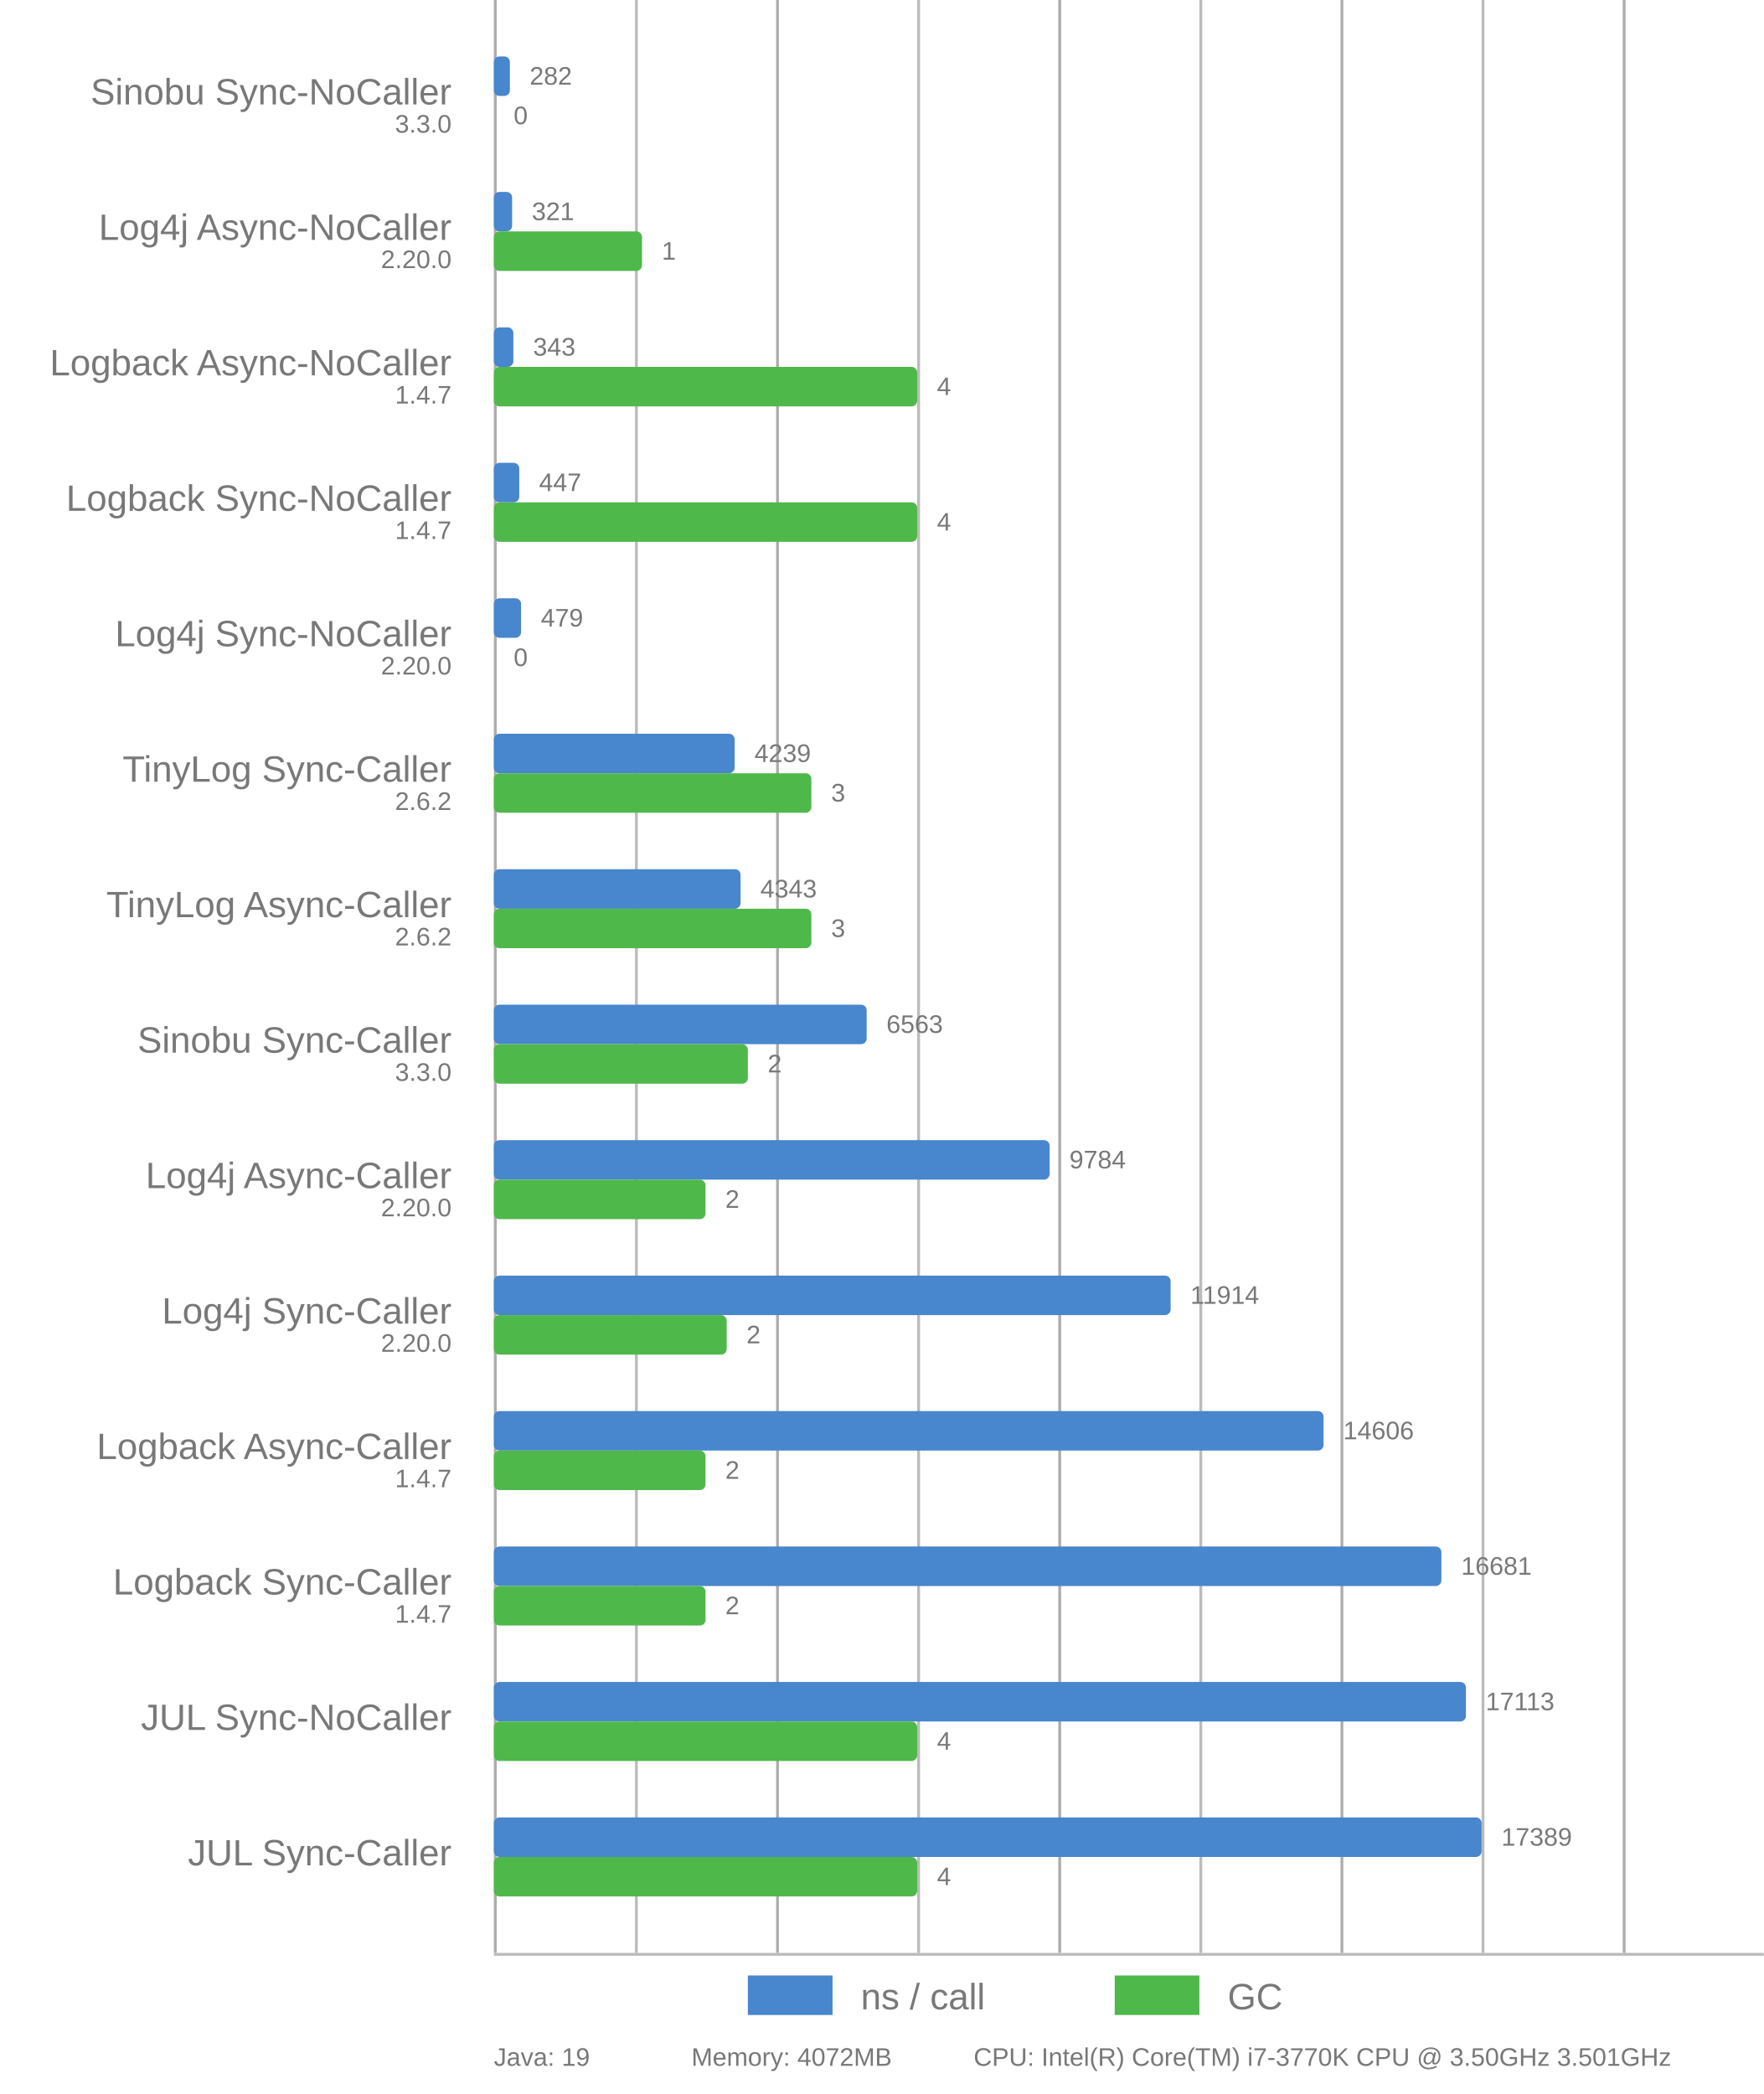
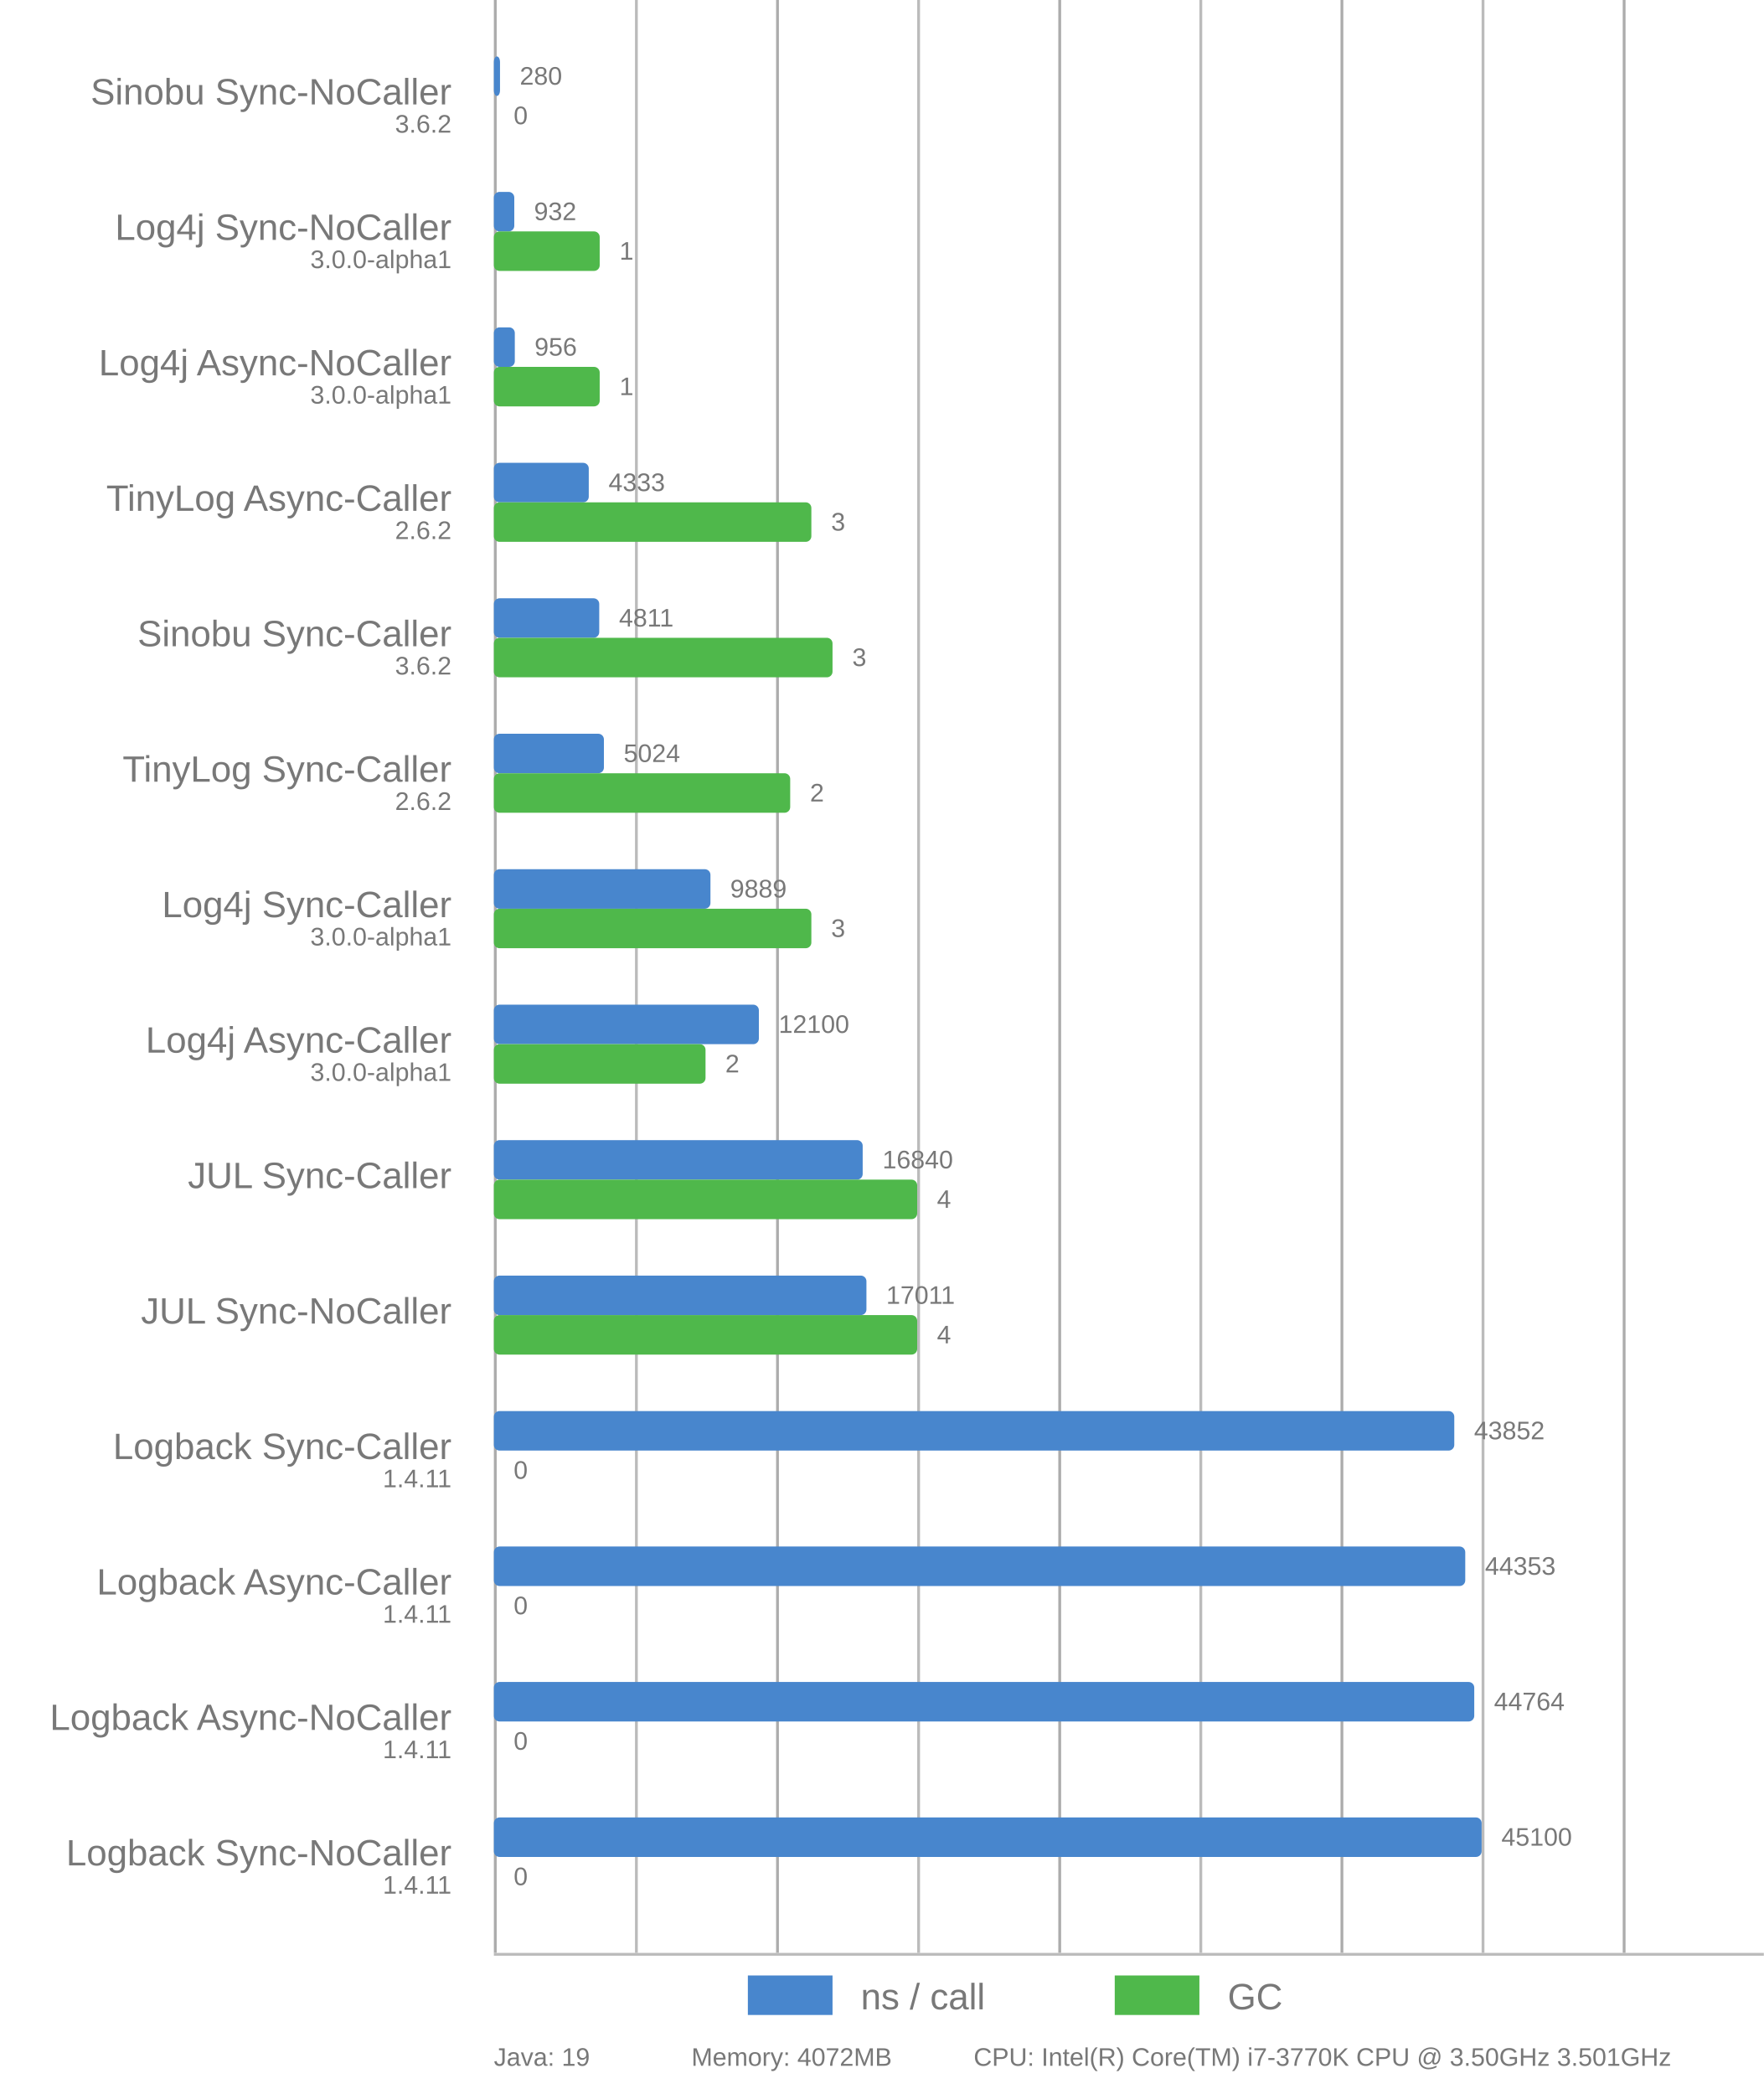
<svg xmlns="http://www.w3.org/2000/svg" viewBox="0 0 625 742">
  <style>
      text {
          font-family: Arial;
          font-size: 13px;
          fill: #787878;
      }

      .desc {
          font-size: 9px;
      }

      .vline {
          fill: #acacac;
          stroke: none;
          stroke-width: 0;
      }

      .subline {
          fill: #bbb;
          stroke: none;
          stroke-width: 0;
      }

      .call {
          fill: #4886CD;
          stroke-linejoin: round;
          height: 14px;
      }

      .gc {
          fill: #4FB84B;
          stroke-linejoin: round;
          height: 14px;
      }
  </style>
  <g>
    <rect x="175" y="0" width="1" height="692" class="vline" />
    <rect x="275" y="0" width="1" height="692" class="vline" />
    <rect x="375" y="0" width="1" height="692" class="vline" />
    <rect x="475" y="0" width="1" height="692" class="vline" />
    <rect x="575" y="0" width="1" height="692" class="vline" />
    <rect x="225" y="0" width="1" height="692" class="subline" />
    <rect x="325" y="0" width="1" height="692" class="subline" />
    <rect x="425" y="0" width="1" height="692" class="subline" />
    <rect x="525" y="0" width="1" height="692" class="subline" />
    <rect x="175" y="692" width="450" height="1" class="subline" />
    <rect x="265" y="700" width="30" class="call" />
    <text x="305" y="712">ns / call</text>
    <rect x="395" y="700" width="30" class="gc" />
    <text x="435" y="712">GC</text>
  </g>
-   <rect x="175" y="20" width="5.676" rx="2" ry="2" class="call" />
+   <rect x="175" y="20" width="2.173" rx="2" ry="2" class="call" />
  <rect x="175" y="34" width="0" rx="2" ry="2" class="gc" />
  <text x="160" y="37" text-anchor="end">Sinobu Sync-NoCaller</text>
-   <text x="160" y="47" text-anchor="end" class="desc">3.3.0</text>
-   <text x="187.676" y="30" class="desc">282</text>
+   <text x="160" y="47" text-anchor="end" class="desc">3.6.2</text>
+   <text x="184.173" y="30" class="desc">280</text>
  <text x="182" y="44" class="desc">0</text>
-   <rect x="175" y="68" width="6.461" rx="2" ry="2" class="call" />
-   <rect x="175" y="82" width="52.5" rx="2" ry="2" class="gc" />
-   <text x="160" y="85" text-anchor="end">Log4j Async-NoCaller</text>
-   <text x="160" y="95" text-anchor="end" class="desc">2.20.0</text>
-   <text x="188.461" y="78" class="desc">321</text>
-   <text x="234.5" y="92" class="desc">1</text>
-   <rect x="175" y="116" width="6.904" rx="2" ry="2" class="call" />
-   <rect x="175" y="130" width="150" rx="2" ry="2" class="gc" />
-   <text x="160" y="133" text-anchor="end">Logback Async-NoCaller</text>
-   <text x="160" y="143" text-anchor="end" class="desc">1.4.7</text>
-   <text x="188.904" y="126" class="desc">343</text>
-   <text x="332" y="140" class="desc">4</text>
-   <rect x="175" y="164" width="8.997" rx="2" ry="2" class="call" />
-   <rect x="175" y="178" width="150" rx="2" ry="2" class="gc" />
-   <text x="160" y="181" text-anchor="end">Logback Sync-NoCaller</text>
-   <text x="160" y="191" text-anchor="end" class="desc">1.4.7</text>
-   <text x="190.997" y="174" class="desc">447</text>
-   <text x="332" y="188" class="desc">4</text>
-   <rect x="175" y="212" width="9.641" rx="2" ry="2" class="call" />
-   <rect x="175" y="226" width="0" rx="2" ry="2" class="gc" />
-   <text x="160" y="229" text-anchor="end">Log4j Sync-NoCaller</text>
-   <text x="160" y="239" text-anchor="end" class="desc">2.20.0</text>
-   <text x="191.641" y="222" class="desc">479</text>
-   <text x="182" y="236" class="desc">0</text>
-   <rect x="175" y="260" width="85.321" rx="2" ry="2" class="call" />
-   <rect x="175" y="274" width="112.5" rx="2" ry="2" class="gc" />
+   <rect x="175" y="68" width="7.233" rx="2" ry="2" class="call" />
+   <rect x="175" y="82" width="37.5" rx="2" ry="2" class="gc" />
+   <text x="160" y="85" text-anchor="end">Log4j Sync-NoCaller</text>
+   <text x="160" y="95" text-anchor="end" class="desc">3.0.0-alpha1</text>
+   <text x="189.233" y="78" class="desc">932</text>
+   <text x="219.5" y="92" class="desc">1</text>
+   <rect x="175" y="116" width="7.419" rx="2" ry="2" class="call" />
+   <rect x="175" y="130" width="37.5" rx="2" ry="2" class="gc" />
+   <text x="160" y="133" text-anchor="end">Log4j Async-NoCaller</text>
+   <text x="160" y="143" text-anchor="end" class="desc">3.0.0-alpha1</text>
+   <text x="189.419" y="126" class="desc">956</text>
+   <text x="219.5" y="140" class="desc">1</text>
+   <rect x="175" y="164" width="33.626" rx="2" ry="2" class="call" />
+   <rect x="175" y="178" width="112.5" rx="2" ry="2" class="gc" />
+   <text x="160" y="181" text-anchor="end">TinyLog Async-Caller</text>
+   <text x="160" y="191" text-anchor="end" class="desc">2.6.2</text>
+   <text x="215.626" y="174" class="desc">4333</text>
+   <text x="294.5" y="188" class="desc">3</text>
+   <rect x="175" y="212" width="37.336" rx="2" ry="2" class="call" />
+   <rect x="175" y="226" width="120" rx="2" ry="2" class="gc" />
+   <text x="160" y="229" text-anchor="end">Sinobu Sync-Caller</text>
+   <text x="160" y="239" text-anchor="end" class="desc">3.6.2</text>
+   <text x="219.336" y="222" class="desc">4811</text>
+   <text x="302" y="236" class="desc">3</text>
+   <rect x="175" y="260" width="38.989" rx="2" ry="2" class="call" />
+   <rect x="175" y="274" width="105" rx="2" ry="2" class="gc" />
  <text x="160" y="277" text-anchor="end">TinyLog Sync-Caller</text>
  <text x="160" y="287" text-anchor="end" class="desc">2.6.2</text>
-   <text x="267.321" y="270" class="desc">4239</text>
-   <text x="294.5" y="284" class="desc">3</text>
-   <rect x="175" y="308" width="87.414" rx="2" ry="2" class="call" />
+   <text x="220.989" y="270" class="desc">5024</text>
+   <text x="287" y="284" class="desc">2</text>
+   <rect x="175" y="308" width="76.744" rx="2" ry="2" class="call" />
  <rect x="175" y="322" width="112.5" rx="2" ry="2" class="gc" />
-   <text x="160" y="325" text-anchor="end">TinyLog Async-Caller</text>
-   <text x="160" y="335" text-anchor="end" class="desc">2.6.2</text>
-   <text x="269.414" y="318" class="desc">4343</text>
+   <text x="160" y="325" text-anchor="end">Log4j Sync-Caller</text>
+   <text x="160" y="335" text-anchor="end" class="desc">3.0.0-alpha1</text>
+   <text x="258.744" y="318" class="desc">9889</text>
  <text x="294.5" y="332" class="desc">3</text>
-   <rect x="175" y="356" width="132.098" rx="2" ry="2" class="call" />
-   <rect x="175" y="370" width="90" rx="2" ry="2" class="gc" />
-   <text x="160" y="373" text-anchor="end">Sinobu Sync-Caller</text>
-   <text x="160" y="383" text-anchor="end" class="desc">3.3.0</text>
-   <text x="314.098" y="366" class="desc">6563</text>
-   <text x="272" y="380" class="desc">2</text>
-   <rect x="175" y="404" width="196.929" rx="2" ry="2" class="call" />
-   <rect x="175" y="418" width="75" rx="2" ry="2" class="gc" />
-   <text x="160" y="421" text-anchor="end">Log4j Async-Caller</text>
-   <text x="160" y="431" text-anchor="end" class="desc">2.20.0</text>
-   <text x="378.929" y="414" class="desc">9784</text>
-   <text x="257" y="428" class="desc">2</text>
-   <rect x="175" y="452" width="239.801" rx="2" ry="2" class="call" />
-   <rect x="175" y="466" width="82.5" rx="2" ry="2" class="gc" />
-   <text x="160" y="469" text-anchor="end">Log4j Sync-Caller</text>
-   <text x="160" y="479" text-anchor="end" class="desc">2.20.0</text>
-   <text x="421.801" y="462" class="desc">11914</text>
-   <text x="264.5" y="476" class="desc">2</text>
-   <rect x="175" y="500" width="293.985" rx="2" ry="2" class="call" />
-   <rect x="175" y="514" width="75" rx="2" ry="2" class="gc" />
-   <text x="160" y="517" text-anchor="end">Logback Async-Caller</text>
-   <text x="160" y="527" text-anchor="end" class="desc">1.4.7</text>
-   <text x="475.985" y="510" class="desc">14606</text>
-   <text x="257" y="524" class="desc">2</text>
-   <rect x="175" y="548" width="335.75" rx="2" ry="2" class="call" />
-   <rect x="175" y="562" width="75" rx="2" ry="2" class="gc" />
-   <text x="160" y="565" text-anchor="end">Logback Sync-Caller</text>
-   <text x="160" y="575" text-anchor="end" class="desc">1.4.7</text>
-   <text x="517.75" y="558" class="desc">16681</text>
-   <text x="257" y="572" class="desc">2</text>
-   <rect x="175" y="596" width="344.445" rx="2" ry="2" class="call" />
-   <rect x="175" y="610" width="150" rx="2" ry="2" class="gc" />
-   <text x="160" y="613" text-anchor="end">JUL Sync-NoCaller</text>
-   <text x="160" y="623" text-anchor="end" class="desc" />
-   <text x="526.445" y="606" class="desc">17113</text>
-   <text x="332" y="620" class="desc">4</text>
+   <rect x="175" y="356" width="93.902" rx="2" ry="2" class="call" />
+   <rect x="175" y="370" width="75" rx="2" ry="2" class="gc" />
+   <text x="160" y="373" text-anchor="end">Log4j Async-Caller</text>
+   <text x="160" y="383" text-anchor="end" class="desc">3.0.0-alpha1</text>
+   <text x="275.902" y="366" class="desc">12100</text>
+   <text x="257" y="380" class="desc">2</text>
+   <rect x="175" y="404" width="130.687" rx="2" ry="2" class="call" />
+   <rect x="175" y="418" width="150" rx="2" ry="2" class="gc" />
+   <text x="160" y="421" text-anchor="end">JUL Sync-Caller</text>
+   <text x="160" y="431" text-anchor="end" class="desc" />
+   <text x="312.687" y="414" class="desc">16840</text>
+   <text x="332" y="428" class="desc">4</text>
+   <rect x="175" y="452" width="132.014" rx="2" ry="2" class="call" />
+   <rect x="175" y="466" width="150" rx="2" ry="2" class="gc" />
+   <text x="160" y="469" text-anchor="end">JUL Sync-NoCaller</text>
+   <text x="160" y="479" text-anchor="end" class="desc" />
+   <text x="314.014" y="462" class="desc">17011</text>
+   <text x="332" y="476" class="desc">4</text>
+   <rect x="175" y="500" width="340.315" rx="2" ry="2" class="call" />
+   <rect x="175" y="514" width="0" rx="2" ry="2" class="gc" />
+   <text x="160" y="517" text-anchor="end">Logback Sync-Caller</text>
+   <text x="160" y="527" text-anchor="end" class="desc">1.4.11</text>
+   <text x="522.315" y="510" class="desc">43852</text>
+   <text x="182" y="524" class="desc">0</text>
+   <rect x="175" y="548" width="344.203" rx="2" ry="2" class="call" />
+   <rect x="175" y="562" width="0" rx="2" ry="2" class="gc" />
+   <text x="160" y="565" text-anchor="end">Logback Async-Caller</text>
+   <text x="160" y="575" text-anchor="end" class="desc">1.4.11</text>
+   <text x="526.203" y="558" class="desc">44353</text>
+   <text x="182" y="572" class="desc">0</text>
+   <rect x="175" y="596" width="347.392" rx="2" ry="2" class="call" />
+   <rect x="175" y="610" width="0" rx="2" ry="2" class="gc" />
+   <text x="160" y="613" text-anchor="end">Logback Async-NoCaller</text>
+   <text x="160" y="623" text-anchor="end" class="desc">1.4.11</text>
+   <text x="529.392" y="606" class="desc">44764</text>
+   <text x="182" y="620" class="desc">0</text>
  <rect x="175" y="644" width="350" rx="2" ry="2" class="call" />
-   <rect x="175" y="658" width="150" rx="2" ry="2" class="gc" />
-   <text x="160" y="661" text-anchor="end">JUL Sync-Caller</text>
-   <text x="160" y="671" text-anchor="end" class="desc" />
-   <text x="532" y="654" class="desc">17389</text>
-   <text x="332" y="668" class="desc">4</text>
+   <rect x="175" y="658" width="0" rx="2" ry="2" class="gc" />
+   <text x="160" y="661" text-anchor="end">Logback Sync-NoCaller</text>
+   <text x="160" y="671" text-anchor="end" class="desc">1.4.11</text>
+   <text x="532" y="654" class="desc">45100</text>
+   <text x="182" y="668" class="desc">0</text>
  <text x="175" y="732" class="desc">Java: 19</text>
  <text x="245" y="732" class="desc">Memory: 4072MB</text>
  <text x="345" y="732" class="desc">CPU: Intel(R) Core(TM) i7-3770K CPU @ 3.50GHz 3.501GHz</text>
</svg>
